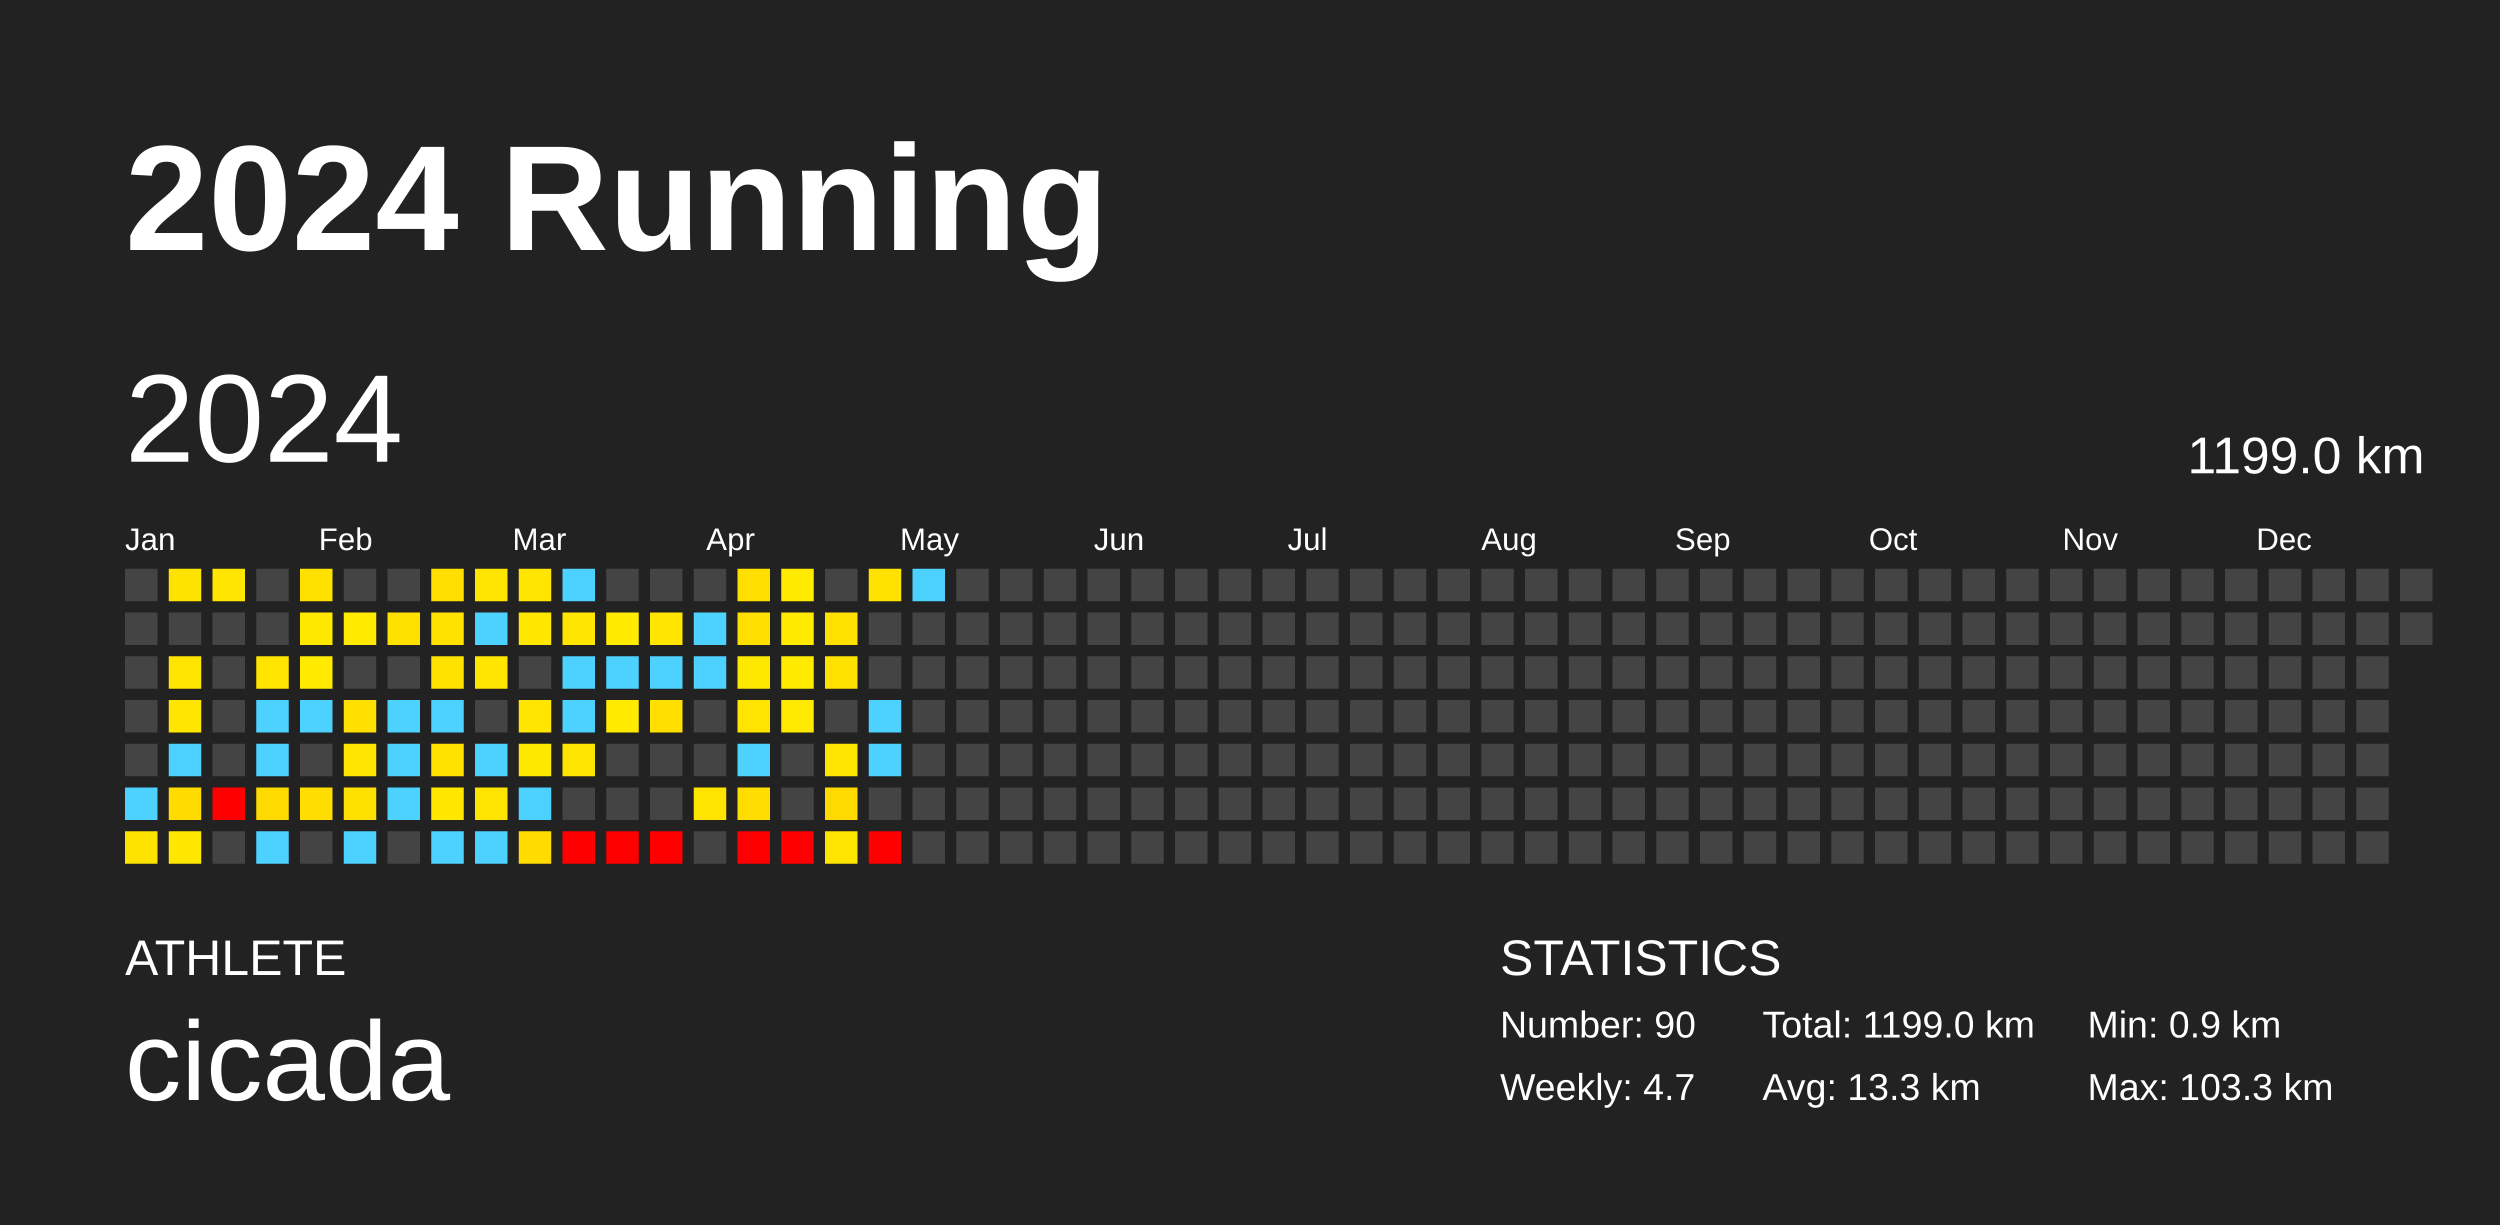
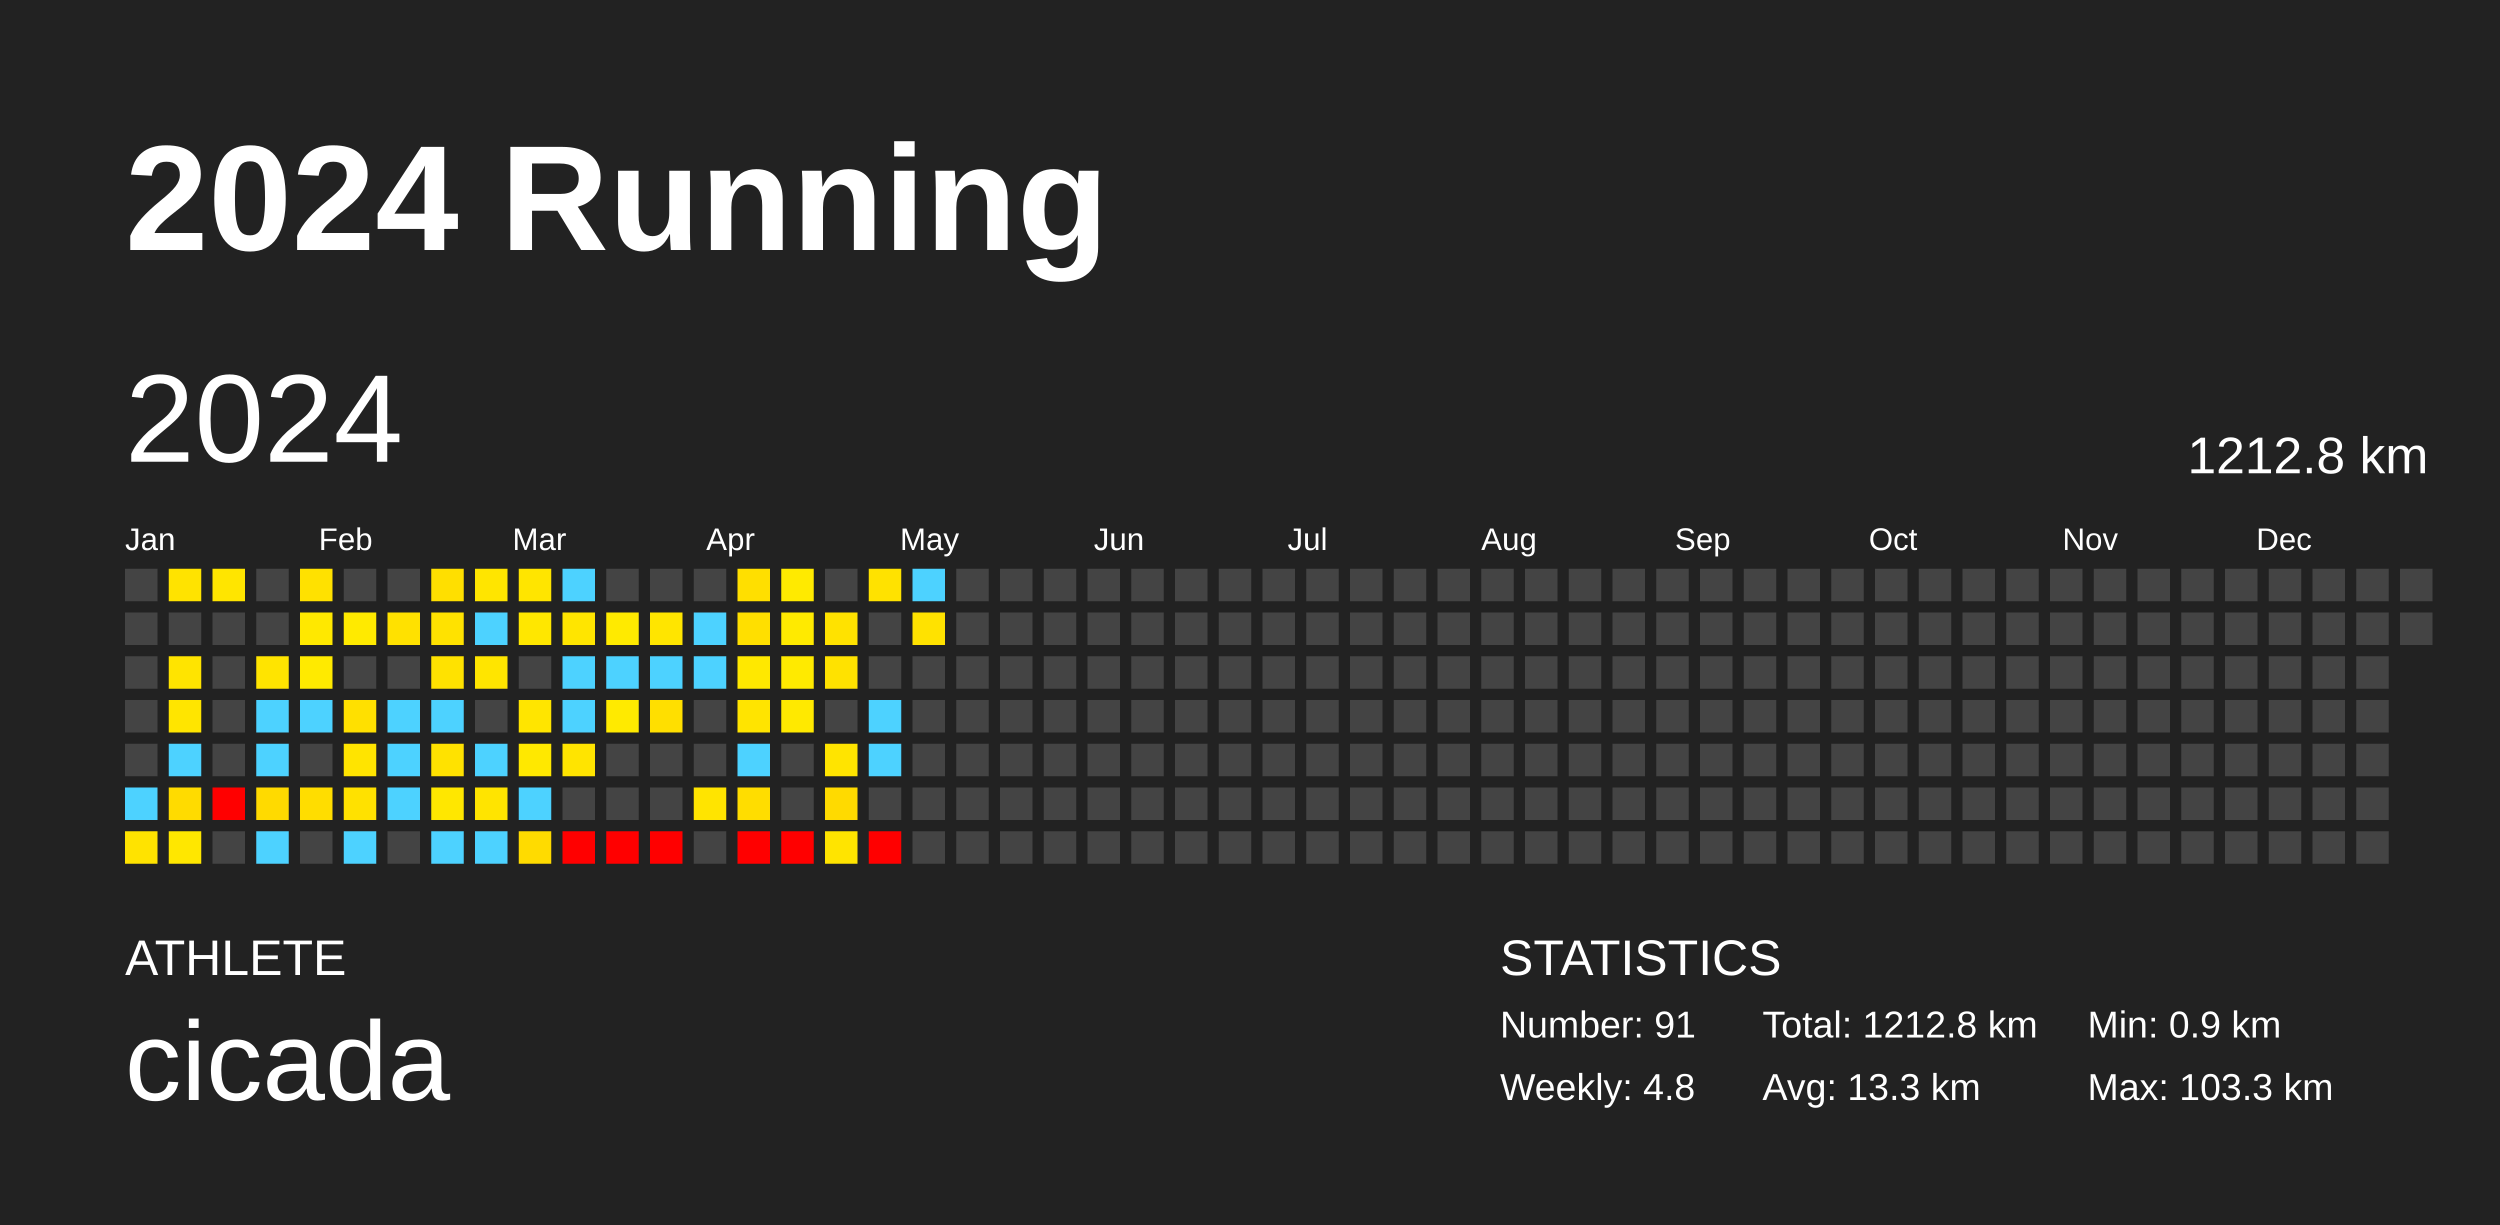
<svg xmlns="http://www.w3.org/2000/svg" baseProfile="full" height="98mm" version="1.1" viewBox="0,0,200,98" width="200mm">
  <defs />
  <rect fill="#222222" height="98" width="200" x="0" y="0" />
  <text fill="#FFFFFF" style="font-size:12px; font-family:Arial; font-weight:bold;" x="10" y="20">2024 Running</text>
  <text fill="#FFFFFF" style="font-size:4px; font-family:Arial" x="10" y="78">ATHLETE</text>
  <text fill="#FFFFFF" style="font-size:9px; font-family:Arial" x="10" y="88">cicada</text>
  <text fill="#FFFFFF" style="font-size:4px; font-family:Arial" x="120" y="78">STATISTICS</text>
-   <text fill="#FFFFFF" style="font-size:3px; font-family:Arial" x="120" y="83">Number: 90</text>
-   <text fill="#FFFFFF" style="font-size:3px; font-family:Arial" x="120" y="88">Weekly: 4.7</text>
-   <text fill="#FFFFFF" style="font-size:3px; font-family:Arial" x="141" y="83">Total: 1199.0 km</text>
+   <text fill="#FFFFFF" style="font-size:3px; font-family:Arial" x="120" y="83">Number: 91</text>
+   <text fill="#FFFFFF" style="font-size:3px; font-family:Arial" x="120" y="88">Weekly: 4.8</text>
+   <text fill="#FFFFFF" style="font-size:3px; font-family:Arial" x="141" y="83">Total: 1212.8 km</text>
  <text fill="#FFFFFF" style="font-size:3px; font-family:Arial" x="141" y="88">Avg: 13.3 km</text>
  <text fill="#FFFFFF" style="font-size:3px; font-family:Arial" x="167" y="83">Min: 0.9 km</text>
  <text fill="#FFFFFF" style="font-size:3px; font-family:Arial" x="167" y="88">Max: 103.3 km</text>
  <text dominant-baseline="hanging" fill="#FFFFFF" style="font-size:10.0px; font-family:Arial;" x="10" y="30">2024</text>
-   <text dominant-baseline="hanging" fill="#FFFFFF" style="font-size:4.125px; font-family:Arial;" x="175" y="35">1199.0 km</text>
+   <text dominant-baseline="hanging" fill="#FFFFFF" style="font-size:4.125px; font-family:Arial;" x="175" y="35">1212.8 km</text>
  <text fill="#FFFFFF" style="font-size:2.5px; font-family:Arial" x="10.0" y="44">Jan</text>
  <text fill="#FFFFFF" style="font-size:2.5px; font-family:Arial" x="25.5" y="44">Feb</text>
  <text fill="#FFFFFF" style="font-size:2.5px; font-family:Arial" x="41.0" y="44">Mar</text>
  <text fill="#FFFFFF" style="font-size:2.5px; font-family:Arial" x="56.5" y="44">Apr</text>
  <text fill="#FFFFFF" style="font-size:2.5px; font-family:Arial" x="72.0" y="44">May</text>
  <text fill="#FFFFFF" style="font-size:2.5px; font-family:Arial" x="87.5" y="44">Jun</text>
  <text fill="#FFFFFF" style="font-size:2.5px; font-family:Arial" x="103.0" y="44">Jul</text>
  <text fill="#FFFFFF" style="font-size:2.5px; font-family:Arial" x="118.5" y="44">Aug</text>
  <text fill="#FFFFFF" style="font-size:2.5px; font-family:Arial" x="134.0" y="44">Sep</text>
  <text fill="#FFFFFF" style="font-size:2.5px; font-family:Arial" x="149.5" y="44">Oct</text>
  <text fill="#FFFFFF" style="font-size:2.5px; font-family:Arial" x="165.0" y="44">Nov</text>
  <text fill="#FFFFFF" style="font-size:2.5px; font-family:Arial" x="180.5" y="44">Dec</text>
  <rect fill="#444444" height="2.6" width="2.6" x="10.0" y="45.5" />
  <rect fill="#444444" height="2.6" width="2.6" x="10.0" y="49.0" />
  <rect fill="#444444" height="2.6" width="2.6" x="10.0" y="52.5" />
  <rect fill="#444444" height="2.6" width="2.6" x="10.0" y="56.0" />
  <rect fill="#444444" height="2.6" width="2.6" x="10.0" y="59.5" />
  <rect fill="#4dd2ff" height="2.6" width="2.6" x="10.0" y="63.0" />
  <rect fill="#ffe300" height="2.6" width="2.6" x="10.0" y="66.5" />
  <rect fill="#ffe300" height="2.6" width="2.6" x="13.5" y="45.5" />
  <rect fill="#444444" height="2.6" width="2.6" x="13.5" y="49.0" />
  <rect fill="#ffe400" height="2.6" width="2.6" x="13.5" y="52.5" />
  <rect fill="#ffe500" height="2.6" width="2.6" x="13.5" y="56.0" />
  <rect fill="#4dd2ff" height="2.6" width="2.6" x="13.5" y="59.5" />
  <rect fill="#ffdb00" height="2.6" width="2.6" x="13.5" y="63.0" />
  <rect fill="#ffe700" height="2.6" width="2.6" x="13.5" y="66.5" />
  <rect fill="#ffe500" height="2.6" width="2.6" x="17.0" y="45.5" />
  <rect fill="#444444" height="2.6" width="2.6" x="17.0" y="49.0" />
  <rect fill="#444444" height="2.6" width="2.6" x="17.0" y="52.5" />
  <rect fill="#444444" height="2.6" width="2.6" x="17.0" y="56.0" />
  <rect fill="#444444" height="2.6" width="2.6" x="17.0" y="59.5" />
  <rect fill="red" height="2.6" width="2.6" x="17.0" y="63.0" />
  <rect fill="#444444" height="2.6" width="2.6" x="17.0" y="66.5" />
  <rect fill="#444444" height="2.6" width="2.6" x="20.5" y="45.5" />
  <rect fill="#444444" height="2.6" width="2.6" x="20.5" y="49.0" />
  <rect fill="#ffe400" height="2.6" width="2.6" x="20.5" y="52.5" />
  <rect fill="#4dd2ff" height="2.6" width="2.6" x="20.5" y="56.0" />
  <rect fill="#4dd2ff" height="2.6" width="2.6" x="20.5" y="59.5" />
  <rect fill="#ffda00" height="2.6" width="2.6" x="20.5" y="63.0" />
  <rect fill="#4dd2ff" height="2.6" width="2.6" x="20.5" y="66.5" />
  <rect fill="#ffe100" height="2.6" width="2.6" x="24.0" y="45.5" />
  <rect fill="#ffe800" height="2.6" width="2.6" x="24.0" y="49.0" />
  <rect fill="#ffea00" height="2.6" width="2.6" x="24.0" y="52.5" />
  <rect fill="#4dd2ff" height="2.6" width="2.6" x="24.0" y="56.0" />
  <rect fill="#444444" height="2.6" width="2.6" x="24.0" y="59.5" />
  <rect fill="#ffdd00" height="2.6" width="2.6" x="24.0" y="63.0" />
  <rect fill="#444444" height="2.6" width="2.6" x="24.0" y="66.5" />
  <rect fill="#444444" height="2.6" width="2.6" x="27.5" y="45.5" />
  <rect fill="#ffea00" height="2.6" width="2.6" x="27.5" y="49.0" />
  <rect fill="#444444" height="2.6" width="2.6" x="27.5" y="52.5" />
  <rect fill="#ffe000" height="2.6" width="2.6" x="27.5" y="56.0" />
  <rect fill="#ffe400" height="2.6" width="2.6" x="27.5" y="59.5" />
  <rect fill="#ffe100" height="2.6" width="2.6" x="27.5" y="63.0" />
  <rect fill="#4dd2ff" height="2.6" width="2.6" x="27.5" y="66.5" />
  <rect fill="#444444" height="2.6" width="2.6" x="31.0" y="45.5" />
  <rect fill="#ffe100" height="2.6" width="2.6" x="31.0" y="49.0" />
  <rect fill="#444444" height="2.6" width="2.6" x="31.0" y="52.5" />
  <rect fill="#4dd2ff" height="2.6" width="2.6" x="31.0" y="56.0" />
  <rect fill="#4dd2ff" height="2.6" width="2.6" x="31.0" y="59.5" />
  <rect fill="#4dd2ff" height="2.6" width="2.6" x="31.0" y="63.0" />
  <rect fill="#444444" height="2.6" width="2.6" x="31.0" y="66.5" />
  <rect fill="#ffdf00" height="2.6" width="2.6" x="34.5" y="45.5" />
  <rect fill="#ffe200" height="2.6" width="2.6" x="34.5" y="49.0" />
  <rect fill="#ffe200" height="2.6" width="2.6" x="34.5" y="52.5" />
  <rect fill="#4dd2ff" height="2.6" width="2.6" x="34.5" y="56.0" />
  <rect fill="#ffe200" height="2.6" width="2.6" x="34.5" y="59.5" />
  <rect fill="#ffe700" height="2.6" width="2.6" x="34.5" y="63.0" />
  <rect fill="#4dd2ff" height="2.6" width="2.6" x="34.5" y="66.5" />
  <rect fill="#ffe500" height="2.6" width="2.6" x="38.0" y="45.5" />
  <rect fill="#4dd2ff" height="2.6" width="2.6" x="38.0" y="49.0" />
  <rect fill="#ffe500" height="2.6" width="2.6" x="38.0" y="52.5" />
  <rect fill="#444444" height="2.6" width="2.6" x="38.0" y="56.0" />
  <rect fill="#4dd2ff" height="2.6" width="2.6" x="38.0" y="59.5" />
  <rect fill="#ffe400" height="2.6" width="2.6" x="38.0" y="63.0" />
  <rect fill="#4dd2ff" height="2.6" width="2.6" x="38.0" y="66.5" />
  <rect fill="#ffe500" height="2.6" width="2.6" x="41.5" y="45.5" />
  <rect fill="#ffe700" height="2.6" width="2.6" x="41.5" y="49.0" />
  <rect fill="#444444" height="2.6" width="2.6" x="41.5" y="52.5" />
  <rect fill="#ffe500" height="2.6" width="2.6" x="41.5" y="56.0" />
  <rect fill="#ffe800" height="2.6" width="2.6" x="41.5" y="59.5" />
  <rect fill="#4dd2ff" height="2.6" width="2.6" x="41.5" y="63.0" />
  <rect fill="#ffdb00" height="2.6" width="2.6" x="41.5" y="66.5" />
  <rect fill="#4dd2ff" height="2.6" width="2.6" x="45.0" y="45.5" />
  <rect fill="#ffe500" height="2.6" width="2.6" x="45.0" y="49.0" />
  <rect fill="#4dd2ff" height="2.6" width="2.6" x="45.0" y="52.5" />
  <rect fill="#4dd2ff" height="2.6" width="2.6" x="45.0" y="56.0" />
  <rect fill="#ffe400" height="2.6" width="2.6" x="45.0" y="59.5" />
  <rect fill="#444444" height="2.6" width="2.6" x="45.0" y="63.0" />
  <rect fill="red" height="2.6" width="2.6" x="45.0" y="66.5" />
  <rect fill="#444444" height="2.6" width="2.6" x="48.5" y="45.5" />
  <rect fill="#ffea00" height="2.6" width="2.6" x="48.5" y="49.0" />
  <rect fill="#4dd2ff" height="2.6" width="2.6" x="48.5" y="52.5" />
  <rect fill="#ffea00" height="2.6" width="2.6" x="48.5" y="56.0" />
  <rect fill="#444444" height="2.6" width="2.6" x="48.5" y="59.5" />
  <rect fill="#444444" height="2.6" width="2.6" x="48.5" y="63.0" />
  <rect fill="red" height="2.6" width="2.6" x="48.5" y="66.5" />
  <rect fill="#444444" height="2.6" width="2.6" x="52.0" y="45.5" />
  <rect fill="#ffe500" height="2.6" width="2.6" x="52.0" y="49.0" />
  <rect fill="#4dd2ff" height="2.6" width="2.6" x="52.0" y="52.5" />
  <rect fill="#ffdf00" height="2.6" width="2.6" x="52.0" y="56.0" />
  <rect fill="#444444" height="2.6" width="2.6" x="52.0" y="59.5" />
  <rect fill="#444444" height="2.6" width="2.6" x="52.0" y="63.0" />
  <rect fill="red" height="2.6" width="2.6" x="52.0" y="66.5" />
  <rect fill="#444444" height="2.6" width="2.6" x="55.5" y="45.5" />
  <rect fill="#4dd2ff" height="2.6" width="2.6" x="55.5" y="49.0" />
  <rect fill="#4dd2ff" height="2.6" width="2.6" x="55.5" y="52.5" />
  <rect fill="#444444" height="2.6" width="2.6" x="55.5" y="56.0" />
  <rect fill="#444444" height="2.6" width="2.6" x="55.5" y="59.5" />
  <rect fill="#ffe400" height="2.6" width="2.6" x="55.5" y="63.0" />
  <rect fill="#444444" height="2.6" width="2.6" x="55.5" y="66.5" />
  <rect fill="#ffdf00" height="2.6" width="2.6" x="59.0" y="45.5" />
  <rect fill="#ffdf00" height="2.6" width="2.6" x="59.0" y="49.0" />
  <rect fill="#ffe800" height="2.6" width="2.6" x="59.0" y="52.5" />
  <rect fill="#ffe400" height="2.6" width="2.6" x="59.0" y="56.0" />
  <rect fill="#4dd2ff" height="2.6" width="2.6" x="59.0" y="59.5" />
  <rect fill="#ffdd00" height="2.6" width="2.6" x="59.0" y="63.0" />
  <rect fill="red" height="2.6" width="2.6" x="59.0" y="66.5" />
  <rect fill="#ffea00" height="2.6" width="2.6" x="62.5" y="45.5" />
  <rect fill="#ffea00" height="2.6" width="2.6" x="62.5" y="49.0" />
  <rect fill="#ffea00" height="2.6" width="2.6" x="62.5" y="52.5" />
  <rect fill="#ffe900" height="2.6" width="2.6" x="62.5" y="56.0" />
  <rect fill="#444444" height="2.6" width="2.6" x="62.5" y="59.5" />
  <rect fill="#444444" height="2.6" width="2.6" x="62.5" y="63.0" />
  <rect fill="red" height="2.6" width="2.6" x="62.5" y="66.5" />
  <rect fill="#444444" height="2.6" width="2.6" x="66.0" y="45.5" />
  <rect fill="#ffe200" height="2.6" width="2.6" x="66.0" y="49.0" />
  <rect fill="#ffe200" height="2.6" width="2.6" x="66.0" y="52.5" />
  <rect fill="#444444" height="2.6" width="2.6" x="66.0" y="56.0" />
  <rect fill="#ffe400" height="2.6" width="2.6" x="66.0" y="59.5" />
  <rect fill="#ffda00" height="2.6" width="2.6" x="66.0" y="63.0" />
  <rect fill="#ffe400" height="2.6" width="2.6" x="66.0" y="66.5" />
  <rect fill="#ffe200" height="2.6" width="2.6" x="69.5" y="45.5" />
  <rect fill="#444444" height="2.6" width="2.6" x="69.5" y="49.0" />
  <rect fill="#444444" height="2.6" width="2.6" x="69.5" y="52.5" />
  <rect fill="#4dd2ff" height="2.6" width="2.6" x="69.5" y="56.0" />
  <rect fill="#4dd2ff" height="2.6" width="2.6" x="69.5" y="59.5" />
  <rect fill="#444444" height="2.6" width="2.6" x="69.5" y="63.0" />
  <rect fill="red" height="2.6" width="2.6" x="69.5" y="66.5" />
  <rect fill="#4dd2ff" height="2.6" width="2.6" x="73.0" y="45.5" />
-   <rect fill="#444444" height="2.6" width="2.6" x="73.0" y="49.0" />
+   <rect fill="#ffe200" height="2.6" width="2.6" x="73.0" y="49.0" />
  <rect fill="#444444" height="2.6" width="2.6" x="73.0" y="52.5" />
  <rect fill="#444444" height="2.6" width="2.6" x="73.0" y="56.0" />
  <rect fill="#444444" height="2.6" width="2.6" x="73.0" y="59.5" />
  <rect fill="#444444" height="2.6" width="2.6" x="73.0" y="63.0" />
  <rect fill="#444444" height="2.6" width="2.6" x="73.0" y="66.5" />
  <rect fill="#444444" height="2.6" width="2.6" x="76.5" y="45.5" />
  <rect fill="#444444" height="2.6" width="2.6" x="76.5" y="49.0" />
  <rect fill="#444444" height="2.6" width="2.6" x="76.5" y="52.5" />
  <rect fill="#444444" height="2.6" width="2.6" x="76.5" y="56.0" />
  <rect fill="#444444" height="2.6" width="2.6" x="76.5" y="59.5" />
  <rect fill="#444444" height="2.6" width="2.6" x="76.5" y="63.0" />
  <rect fill="#444444" height="2.6" width="2.6" x="76.5" y="66.5" />
  <rect fill="#444444" height="2.6" width="2.6" x="80.0" y="45.5" />
  <rect fill="#444444" height="2.6" width="2.6" x="80.0" y="49.0" />
  <rect fill="#444444" height="2.6" width="2.6" x="80.0" y="52.5" />
  <rect fill="#444444" height="2.6" width="2.6" x="80.0" y="56.0" />
  <rect fill="#444444" height="2.6" width="2.6" x="80.0" y="59.5" />
  <rect fill="#444444" height="2.6" width="2.6" x="80.0" y="63.0" />
  <rect fill="#444444" height="2.6" width="2.6" x="80.0" y="66.5" />
  <rect fill="#444444" height="2.6" width="2.6" x="83.5" y="45.5" />
  <rect fill="#444444" height="2.6" width="2.6" x="83.5" y="49.0" />
  <rect fill="#444444" height="2.6" width="2.6" x="83.5" y="52.5" />
  <rect fill="#444444" height="2.6" width="2.6" x="83.5" y="56.0" />
  <rect fill="#444444" height="2.6" width="2.6" x="83.5" y="59.5" />
  <rect fill="#444444" height="2.6" width="2.6" x="83.5" y="63.0" />
  <rect fill="#444444" height="2.6" width="2.6" x="83.5" y="66.5" />
  <rect fill="#444444" height="2.6" width="2.6" x="87.0" y="45.5" />
  <rect fill="#444444" height="2.6" width="2.6" x="87.0" y="49.0" />
  <rect fill="#444444" height="2.6" width="2.6" x="87.0" y="52.5" />
  <rect fill="#444444" height="2.6" width="2.6" x="87.0" y="56.0" />
  <rect fill="#444444" height="2.6" width="2.6" x="87.0" y="59.5" />
  <rect fill="#444444" height="2.6" width="2.6" x="87.0" y="63.0" />
  <rect fill="#444444" height="2.6" width="2.6" x="87.0" y="66.5" />
  <rect fill="#444444" height="2.6" width="2.6" x="90.5" y="45.5" />
  <rect fill="#444444" height="2.6" width="2.6" x="90.5" y="49.0" />
  <rect fill="#444444" height="2.6" width="2.6" x="90.5" y="52.5" />
  <rect fill="#444444" height="2.6" width="2.6" x="90.5" y="56.0" />
  <rect fill="#444444" height="2.6" width="2.6" x="90.5" y="59.5" />
  <rect fill="#444444" height="2.6" width="2.6" x="90.5" y="63.0" />
  <rect fill="#444444" height="2.6" width="2.6" x="90.5" y="66.5" />
  <rect fill="#444444" height="2.6" width="2.6" x="94.0" y="45.5" />
  <rect fill="#444444" height="2.6" width="2.6" x="94.0" y="49.0" />
  <rect fill="#444444" height="2.6" width="2.6" x="94.0" y="52.5" />
  <rect fill="#444444" height="2.6" width="2.6" x="94.0" y="56.0" />
  <rect fill="#444444" height="2.6" width="2.6" x="94.0" y="59.5" />
  <rect fill="#444444" height="2.6" width="2.6" x="94.0" y="63.0" />
  <rect fill="#444444" height="2.6" width="2.6" x="94.0" y="66.5" />
  <rect fill="#444444" height="2.6" width="2.6" x="97.5" y="45.5" />
  <rect fill="#444444" height="2.6" width="2.6" x="97.5" y="49.0" />
  <rect fill="#444444" height="2.6" width="2.6" x="97.5" y="52.5" />
  <rect fill="#444444" height="2.6" width="2.6" x="97.5" y="56.0" />
  <rect fill="#444444" height="2.6" width="2.6" x="97.5" y="59.5" />
  <rect fill="#444444" height="2.6" width="2.6" x="97.5" y="63.0" />
  <rect fill="#444444" height="2.6" width="2.6" x="97.5" y="66.5" />
  <rect fill="#444444" height="2.6" width="2.6" x="101.0" y="45.5" />
  <rect fill="#444444" height="2.6" width="2.6" x="101.0" y="49.0" />
  <rect fill="#444444" height="2.6" width="2.6" x="101.0" y="52.5" />
  <rect fill="#444444" height="2.6" width="2.6" x="101.0" y="56.0" />
  <rect fill="#444444" height="2.6" width="2.6" x="101.0" y="59.5" />
  <rect fill="#444444" height="2.6" width="2.6" x="101.0" y="63.0" />
  <rect fill="#444444" height="2.6" width="2.6" x="101.0" y="66.5" />
  <rect fill="#444444" height="2.6" width="2.6" x="104.5" y="45.5" />
  <rect fill="#444444" height="2.6" width="2.6" x="104.5" y="49.0" />
  <rect fill="#444444" height="2.6" width="2.6" x="104.5" y="52.5" />
  <rect fill="#444444" height="2.6" width="2.6" x="104.5" y="56.0" />
  <rect fill="#444444" height="2.6" width="2.6" x="104.5" y="59.5" />
  <rect fill="#444444" height="2.6" width="2.6" x="104.5" y="63.0" />
  <rect fill="#444444" height="2.6" width="2.6" x="104.5" y="66.5" />
  <rect fill="#444444" height="2.6" width="2.6" x="108.0" y="45.5" />
  <rect fill="#444444" height="2.6" width="2.6" x="108.0" y="49.0" />
  <rect fill="#444444" height="2.6" width="2.6" x="108.0" y="52.5" />
  <rect fill="#444444" height="2.6" width="2.6" x="108.0" y="56.0" />
  <rect fill="#444444" height="2.6" width="2.6" x="108.0" y="59.5" />
  <rect fill="#444444" height="2.6" width="2.6" x="108.0" y="63.0" />
  <rect fill="#444444" height="2.6" width="2.6" x="108.0" y="66.5" />
  <rect fill="#444444" height="2.6" width="2.6" x="111.5" y="45.5" />
  <rect fill="#444444" height="2.6" width="2.6" x="111.5" y="49.0" />
  <rect fill="#444444" height="2.6" width="2.6" x="111.5" y="52.5" />
  <rect fill="#444444" height="2.6" width="2.6" x="111.5" y="56.0" />
  <rect fill="#444444" height="2.6" width="2.6" x="111.5" y="59.5" />
  <rect fill="#444444" height="2.6" width="2.6" x="111.5" y="63.0" />
  <rect fill="#444444" height="2.6" width="2.6" x="111.5" y="66.5" />
  <rect fill="#444444" height="2.6" width="2.6" x="115.0" y="45.5" />
  <rect fill="#444444" height="2.6" width="2.6" x="115.0" y="49.0" />
  <rect fill="#444444" height="2.6" width="2.6" x="115.0" y="52.5" />
  <rect fill="#444444" height="2.6" width="2.6" x="115.0" y="56.0" />
  <rect fill="#444444" height="2.6" width="2.6" x="115.0" y="59.5" />
  <rect fill="#444444" height="2.6" width="2.6" x="115.0" y="63.0" />
  <rect fill="#444444" height="2.6" width="2.6" x="115.0" y="66.5" />
  <rect fill="#444444" height="2.6" width="2.6" x="118.5" y="45.5" />
  <rect fill="#444444" height="2.6" width="2.6" x="118.5" y="49.0" />
  <rect fill="#444444" height="2.6" width="2.6" x="118.5" y="52.5" />
  <rect fill="#444444" height="2.6" width="2.6" x="118.5" y="56.0" />
  <rect fill="#444444" height="2.6" width="2.6" x="118.5" y="59.5" />
  <rect fill="#444444" height="2.6" width="2.6" x="118.5" y="63.0" />
  <rect fill="#444444" height="2.6" width="2.6" x="118.5" y="66.5" />
  <rect fill="#444444" height="2.6" width="2.6" x="122.0" y="45.5" />
  <rect fill="#444444" height="2.6" width="2.6" x="122.0" y="49.0" />
  <rect fill="#444444" height="2.6" width="2.6" x="122.0" y="52.5" />
  <rect fill="#444444" height="2.6" width="2.6" x="122.0" y="56.0" />
  <rect fill="#444444" height="2.6" width="2.6" x="122.0" y="59.5" />
  <rect fill="#444444" height="2.6" width="2.6" x="122.0" y="63.0" />
  <rect fill="#444444" height="2.6" width="2.6" x="122.0" y="66.5" />
  <rect fill="#444444" height="2.6" width="2.6" x="125.5" y="45.5" />
  <rect fill="#444444" height="2.6" width="2.6" x="125.5" y="49.0" />
  <rect fill="#444444" height="2.6" width="2.6" x="125.5" y="52.5" />
  <rect fill="#444444" height="2.6" width="2.6" x="125.5" y="56.0" />
  <rect fill="#444444" height="2.6" width="2.6" x="125.5" y="59.5" />
  <rect fill="#444444" height="2.6" width="2.6" x="125.5" y="63.0" />
  <rect fill="#444444" height="2.6" width="2.6" x="125.5" y="66.5" />
  <rect fill="#444444" height="2.6" width="2.6" x="129.0" y="45.5" />
  <rect fill="#444444" height="2.6" width="2.6" x="129.0" y="49.0" />
  <rect fill="#444444" height="2.6" width="2.6" x="129.0" y="52.5" />
  <rect fill="#444444" height="2.6" width="2.6" x="129.0" y="56.0" />
  <rect fill="#444444" height="2.6" width="2.6" x="129.0" y="59.5" />
  <rect fill="#444444" height="2.6" width="2.6" x="129.0" y="63.0" />
  <rect fill="#444444" height="2.6" width="2.6" x="129.0" y="66.5" />
  <rect fill="#444444" height="2.6" width="2.6" x="132.5" y="45.5" />
  <rect fill="#444444" height="2.6" width="2.6" x="132.5" y="49.0" />
  <rect fill="#444444" height="2.6" width="2.6" x="132.5" y="52.5" />
  <rect fill="#444444" height="2.6" width="2.6" x="132.5" y="56.0" />
  <rect fill="#444444" height="2.6" width="2.6" x="132.5" y="59.5" />
  <rect fill="#444444" height="2.6" width="2.6" x="132.5" y="63.0" />
  <rect fill="#444444" height="2.6" width="2.6" x="132.5" y="66.5" />
  <rect fill="#444444" height="2.6" width="2.6" x="136.0" y="45.5" />
  <rect fill="#444444" height="2.6" width="2.6" x="136.0" y="49.0" />
  <rect fill="#444444" height="2.6" width="2.6" x="136.0" y="52.5" />
  <rect fill="#444444" height="2.6" width="2.6" x="136.0" y="56.0" />
  <rect fill="#444444" height="2.6" width="2.6" x="136.0" y="59.5" />
  <rect fill="#444444" height="2.6" width="2.6" x="136.0" y="63.0" />
  <rect fill="#444444" height="2.6" width="2.6" x="136.0" y="66.5" />
  <rect fill="#444444" height="2.6" width="2.6" x="139.5" y="45.5" />
  <rect fill="#444444" height="2.6" width="2.6" x="139.5" y="49.0" />
  <rect fill="#444444" height="2.6" width="2.6" x="139.5" y="52.5" />
  <rect fill="#444444" height="2.6" width="2.6" x="139.5" y="56.0" />
  <rect fill="#444444" height="2.6" width="2.6" x="139.5" y="59.5" />
  <rect fill="#444444" height="2.6" width="2.6" x="139.5" y="63.0" />
  <rect fill="#444444" height="2.6" width="2.6" x="139.5" y="66.5" />
  <rect fill="#444444" height="2.6" width="2.6" x="143.0" y="45.5" />
  <rect fill="#444444" height="2.6" width="2.6" x="143.0" y="49.0" />
  <rect fill="#444444" height="2.6" width="2.6" x="143.0" y="52.5" />
  <rect fill="#444444" height="2.6" width="2.6" x="143.0" y="56.0" />
  <rect fill="#444444" height="2.6" width="2.6" x="143.0" y="59.5" />
  <rect fill="#444444" height="2.6" width="2.6" x="143.0" y="63.0" />
  <rect fill="#444444" height="2.6" width="2.6" x="143.0" y="66.5" />
  <rect fill="#444444" height="2.6" width="2.6" x="146.5" y="45.5" />
  <rect fill="#444444" height="2.6" width="2.6" x="146.5" y="49.0" />
  <rect fill="#444444" height="2.6" width="2.6" x="146.5" y="52.5" />
  <rect fill="#444444" height="2.6" width="2.6" x="146.5" y="56.0" />
  <rect fill="#444444" height="2.6" width="2.6" x="146.5" y="59.5" />
  <rect fill="#444444" height="2.6" width="2.6" x="146.5" y="63.0" />
  <rect fill="#444444" height="2.6" width="2.6" x="146.5" y="66.5" />
  <rect fill="#444444" height="2.6" width="2.6" x="150.0" y="45.5" />
  <rect fill="#444444" height="2.6" width="2.6" x="150.0" y="49.0" />
  <rect fill="#444444" height="2.6" width="2.6" x="150.0" y="52.5" />
  <rect fill="#444444" height="2.6" width="2.6" x="150.0" y="56.0" />
  <rect fill="#444444" height="2.6" width="2.6" x="150.0" y="59.5" />
  <rect fill="#444444" height="2.6" width="2.6" x="150.0" y="63.0" />
  <rect fill="#444444" height="2.6" width="2.6" x="150.0" y="66.5" />
  <rect fill="#444444" height="2.6" width="2.6" x="153.5" y="45.5" />
  <rect fill="#444444" height="2.6" width="2.6" x="153.5" y="49.0" />
  <rect fill="#444444" height="2.6" width="2.6" x="153.5" y="52.5" />
  <rect fill="#444444" height="2.6" width="2.6" x="153.5" y="56.0" />
  <rect fill="#444444" height="2.6" width="2.6" x="153.5" y="59.5" />
  <rect fill="#444444" height="2.6" width="2.6" x="153.5" y="63.0" />
  <rect fill="#444444" height="2.6" width="2.6" x="153.5" y="66.5" />
  <rect fill="#444444" height="2.6" width="2.6" x="157.0" y="45.5" />
  <rect fill="#444444" height="2.6" width="2.6" x="157.0" y="49.0" />
  <rect fill="#444444" height="2.6" width="2.6" x="157.0" y="52.5" />
  <rect fill="#444444" height="2.6" width="2.6" x="157.0" y="56.0" />
  <rect fill="#444444" height="2.6" width="2.6" x="157.0" y="59.5" />
  <rect fill="#444444" height="2.6" width="2.6" x="157.0" y="63.0" />
  <rect fill="#444444" height="2.6" width="2.6" x="157.0" y="66.5" />
  <rect fill="#444444" height="2.6" width="2.6" x="160.5" y="45.5" />
  <rect fill="#444444" height="2.6" width="2.6" x="160.5" y="49.0" />
  <rect fill="#444444" height="2.6" width="2.6" x="160.5" y="52.5" />
  <rect fill="#444444" height="2.6" width="2.6" x="160.5" y="56.0" />
  <rect fill="#444444" height="2.6" width="2.6" x="160.5" y="59.5" />
  <rect fill="#444444" height="2.6" width="2.6" x="160.5" y="63.0" />
  <rect fill="#444444" height="2.6" width="2.6" x="160.5" y="66.5" />
  <rect fill="#444444" height="2.6" width="2.6" x="164.0" y="45.5" />
  <rect fill="#444444" height="2.6" width="2.6" x="164.0" y="49.0" />
  <rect fill="#444444" height="2.6" width="2.6" x="164.0" y="52.5" />
  <rect fill="#444444" height="2.6" width="2.6" x="164.0" y="56.0" />
  <rect fill="#444444" height="2.6" width="2.6" x="164.0" y="59.5" />
  <rect fill="#444444" height="2.6" width="2.6" x="164.0" y="63.0" />
  <rect fill="#444444" height="2.6" width="2.6" x="164.0" y="66.5" />
  <rect fill="#444444" height="2.6" width="2.6" x="167.5" y="45.5" />
  <rect fill="#444444" height="2.6" width="2.6" x="167.5" y="49.0" />
  <rect fill="#444444" height="2.6" width="2.6" x="167.5" y="52.5" />
  <rect fill="#444444" height="2.6" width="2.6" x="167.5" y="56.0" />
  <rect fill="#444444" height="2.6" width="2.6" x="167.5" y="59.5" />
  <rect fill="#444444" height="2.6" width="2.6" x="167.5" y="63.0" />
  <rect fill="#444444" height="2.6" width="2.6" x="167.5" y="66.5" />
  <rect fill="#444444" height="2.6" width="2.6" x="171.0" y="45.5" />
  <rect fill="#444444" height="2.6" width="2.6" x="171.0" y="49.0" />
  <rect fill="#444444" height="2.6" width="2.6" x="171.0" y="52.5" />
  <rect fill="#444444" height="2.6" width="2.6" x="171.0" y="56.0" />
  <rect fill="#444444" height="2.6" width="2.6" x="171.0" y="59.5" />
  <rect fill="#444444" height="2.6" width="2.6" x="171.0" y="63.0" />
  <rect fill="#444444" height="2.6" width="2.6" x="171.0" y="66.5" />
  <rect fill="#444444" height="2.6" width="2.6" x="174.5" y="45.5" />
  <rect fill="#444444" height="2.6" width="2.6" x="174.5" y="49.0" />
  <rect fill="#444444" height="2.6" width="2.6" x="174.5" y="52.5" />
  <rect fill="#444444" height="2.6" width="2.6" x="174.5" y="56.0" />
  <rect fill="#444444" height="2.6" width="2.6" x="174.5" y="59.5" />
  <rect fill="#444444" height="2.6" width="2.6" x="174.5" y="63.0" />
  <rect fill="#444444" height="2.6" width="2.6" x="174.5" y="66.5" />
  <rect fill="#444444" height="2.6" width="2.6" x="178.0" y="45.5" />
  <rect fill="#444444" height="2.6" width="2.6" x="178.0" y="49.0" />
  <rect fill="#444444" height="2.6" width="2.6" x="178.0" y="52.5" />
  <rect fill="#444444" height="2.6" width="2.6" x="178.0" y="56.0" />
  <rect fill="#444444" height="2.6" width="2.6" x="178.0" y="59.5" />
  <rect fill="#444444" height="2.6" width="2.6" x="178.0" y="63.0" />
  <rect fill="#444444" height="2.6" width="2.6" x="178.0" y="66.5" />
  <rect fill="#444444" height="2.6" width="2.6" x="181.5" y="45.5" />
  <rect fill="#444444" height="2.6" width="2.6" x="181.5" y="49.0" />
  <rect fill="#444444" height="2.6" width="2.6" x="181.5" y="52.5" />
  <rect fill="#444444" height="2.6" width="2.6" x="181.5" y="56.0" />
  <rect fill="#444444" height="2.6" width="2.6" x="181.5" y="59.5" />
  <rect fill="#444444" height="2.6" width="2.6" x="181.5" y="63.0" />
  <rect fill="#444444" height="2.6" width="2.6" x="181.5" y="66.5" />
  <rect fill="#444444" height="2.6" width="2.6" x="185.0" y="45.5" />
  <rect fill="#444444" height="2.6" width="2.6" x="185.0" y="49.0" />
  <rect fill="#444444" height="2.6" width="2.6" x="185.0" y="52.5" />
  <rect fill="#444444" height="2.6" width="2.6" x="185.0" y="56.0" />
  <rect fill="#444444" height="2.6" width="2.6" x="185.0" y="59.5" />
  <rect fill="#444444" height="2.6" width="2.6" x="185.0" y="63.0" />
  <rect fill="#444444" height="2.6" width="2.6" x="185.0" y="66.5" />
  <rect fill="#444444" height="2.6" width="2.6" x="188.5" y="45.5" />
  <rect fill="#444444" height="2.6" width="2.6" x="188.5" y="49.0" />
  <rect fill="#444444" height="2.6" width="2.6" x="188.5" y="52.5" />
  <rect fill="#444444" height="2.6" width="2.6" x="188.5" y="56.0" />
  <rect fill="#444444" height="2.6" width="2.6" x="188.5" y="59.5" />
  <rect fill="#444444" height="2.6" width="2.6" x="188.5" y="63.0" />
  <rect fill="#444444" height="2.6" width="2.6" x="188.5" y="66.5" />
  <rect fill="#444444" height="2.6" width="2.6" x="192.0" y="45.5" />
  <rect fill="#444444" height="2.6" width="2.6" x="192.0" y="49.0" />
</svg>
